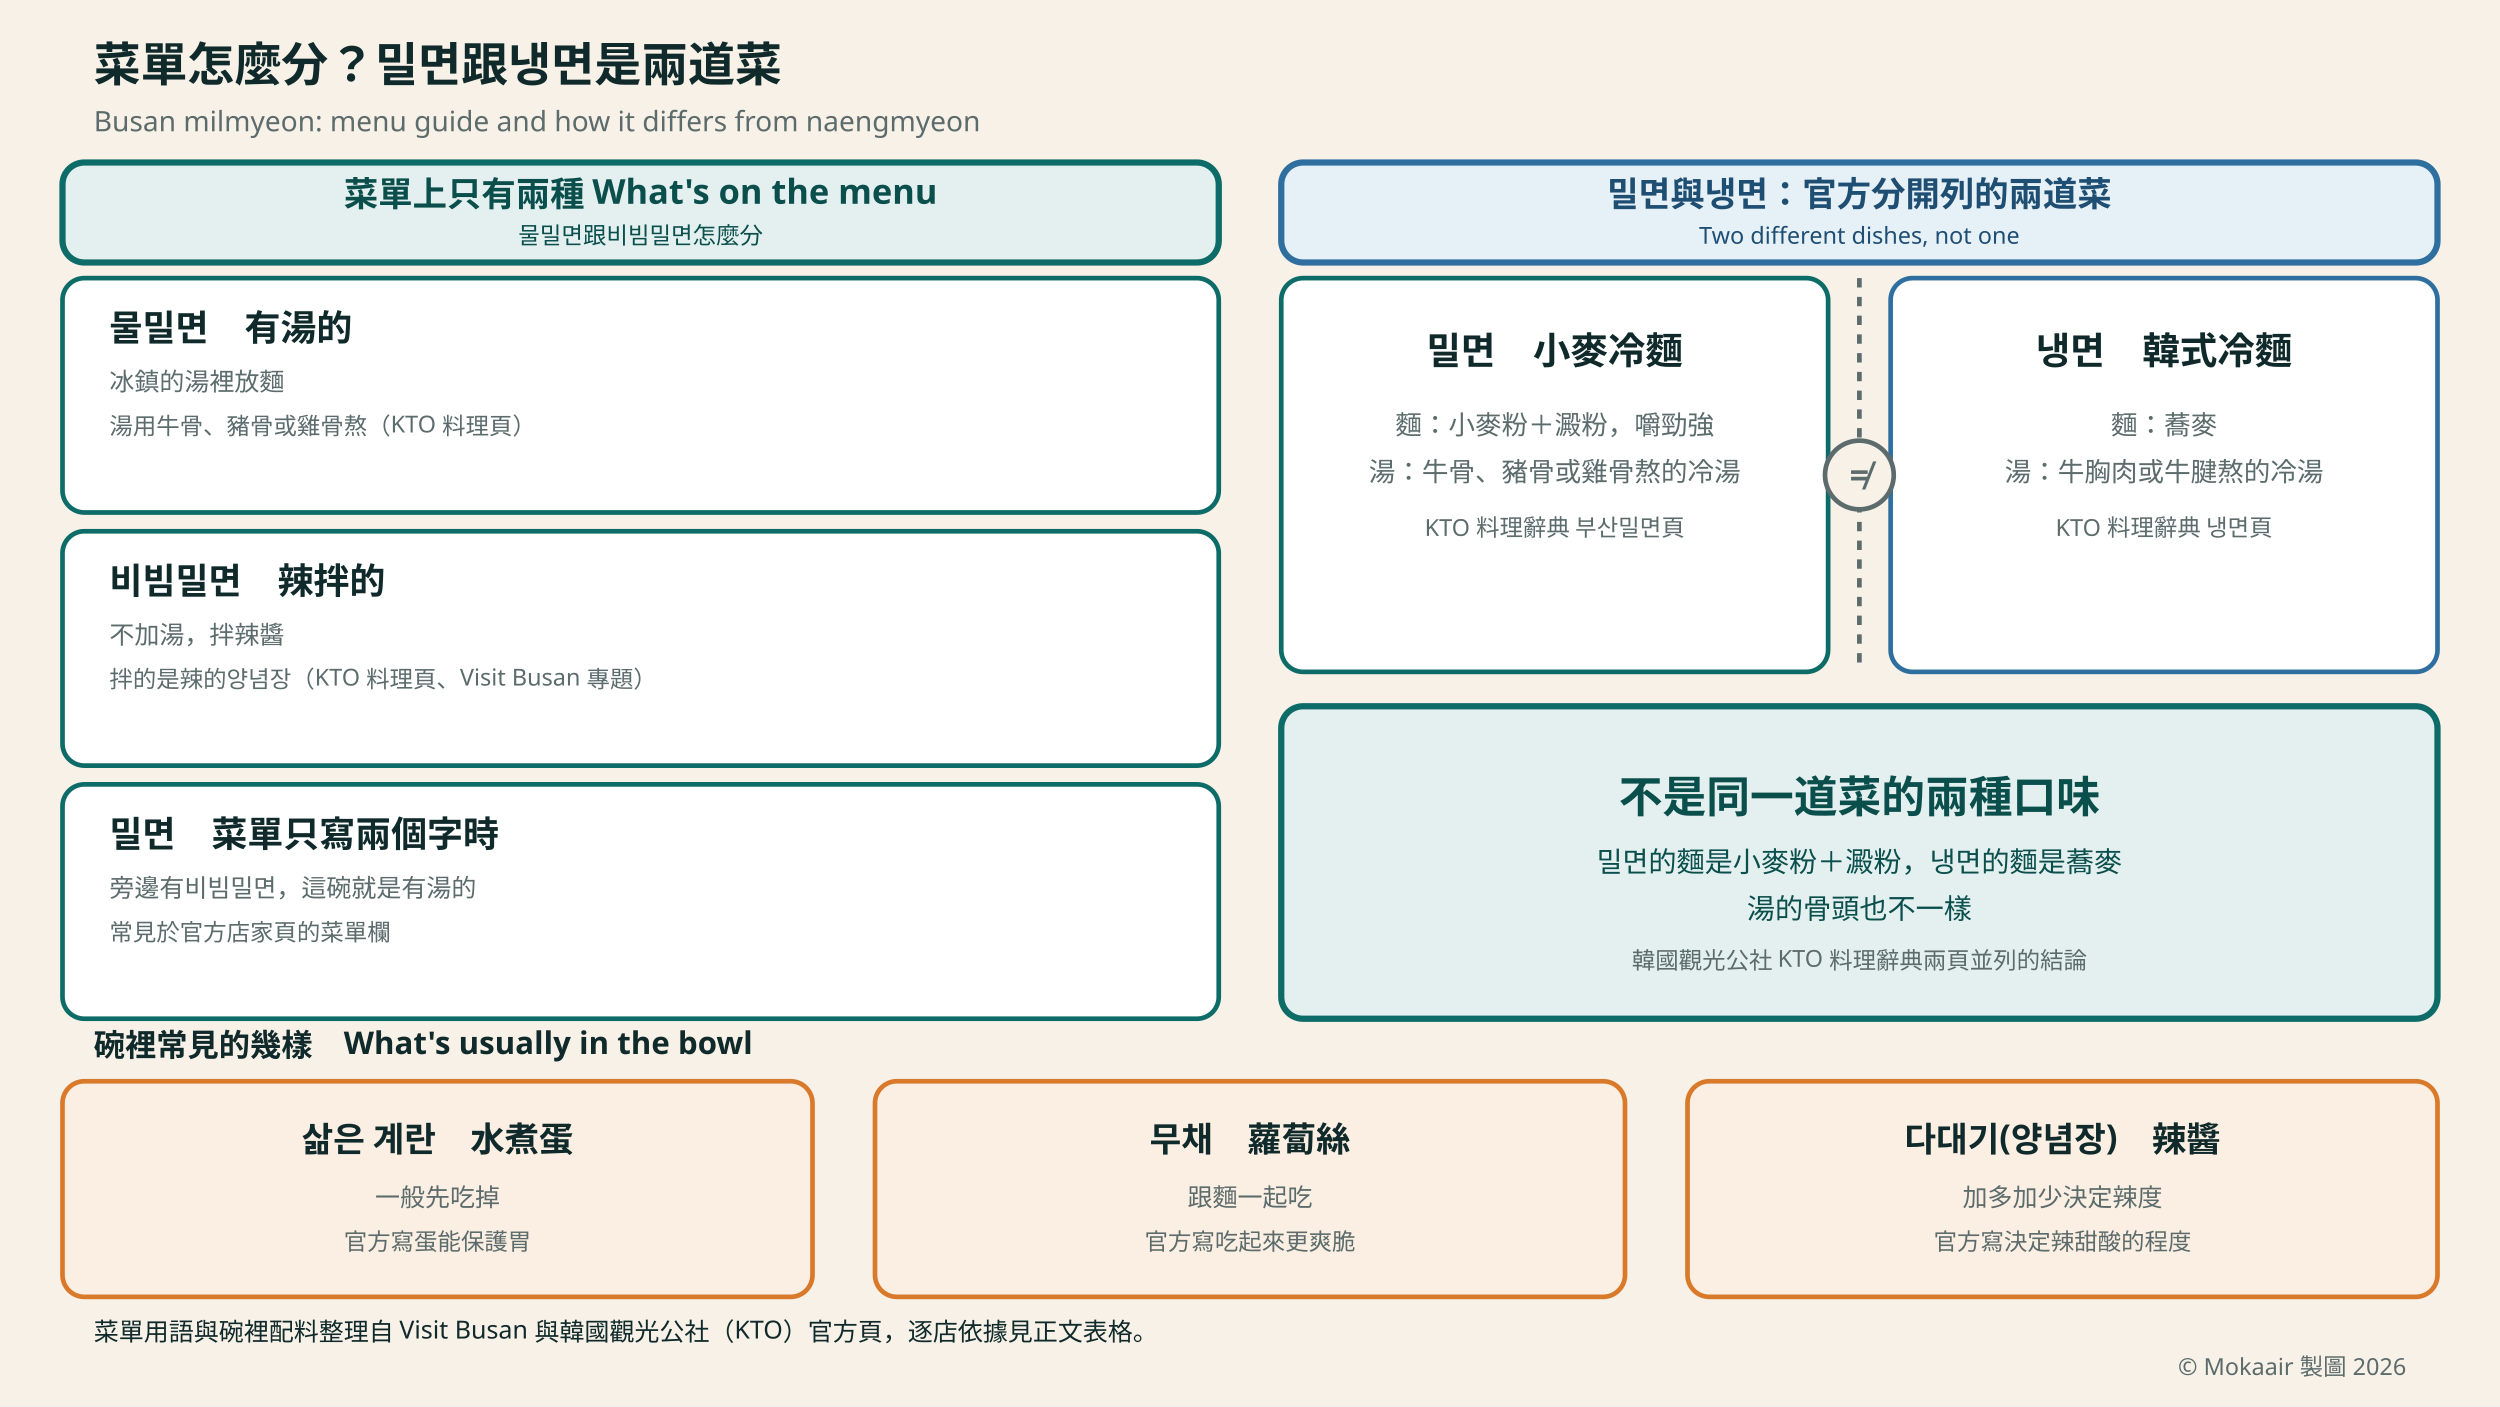
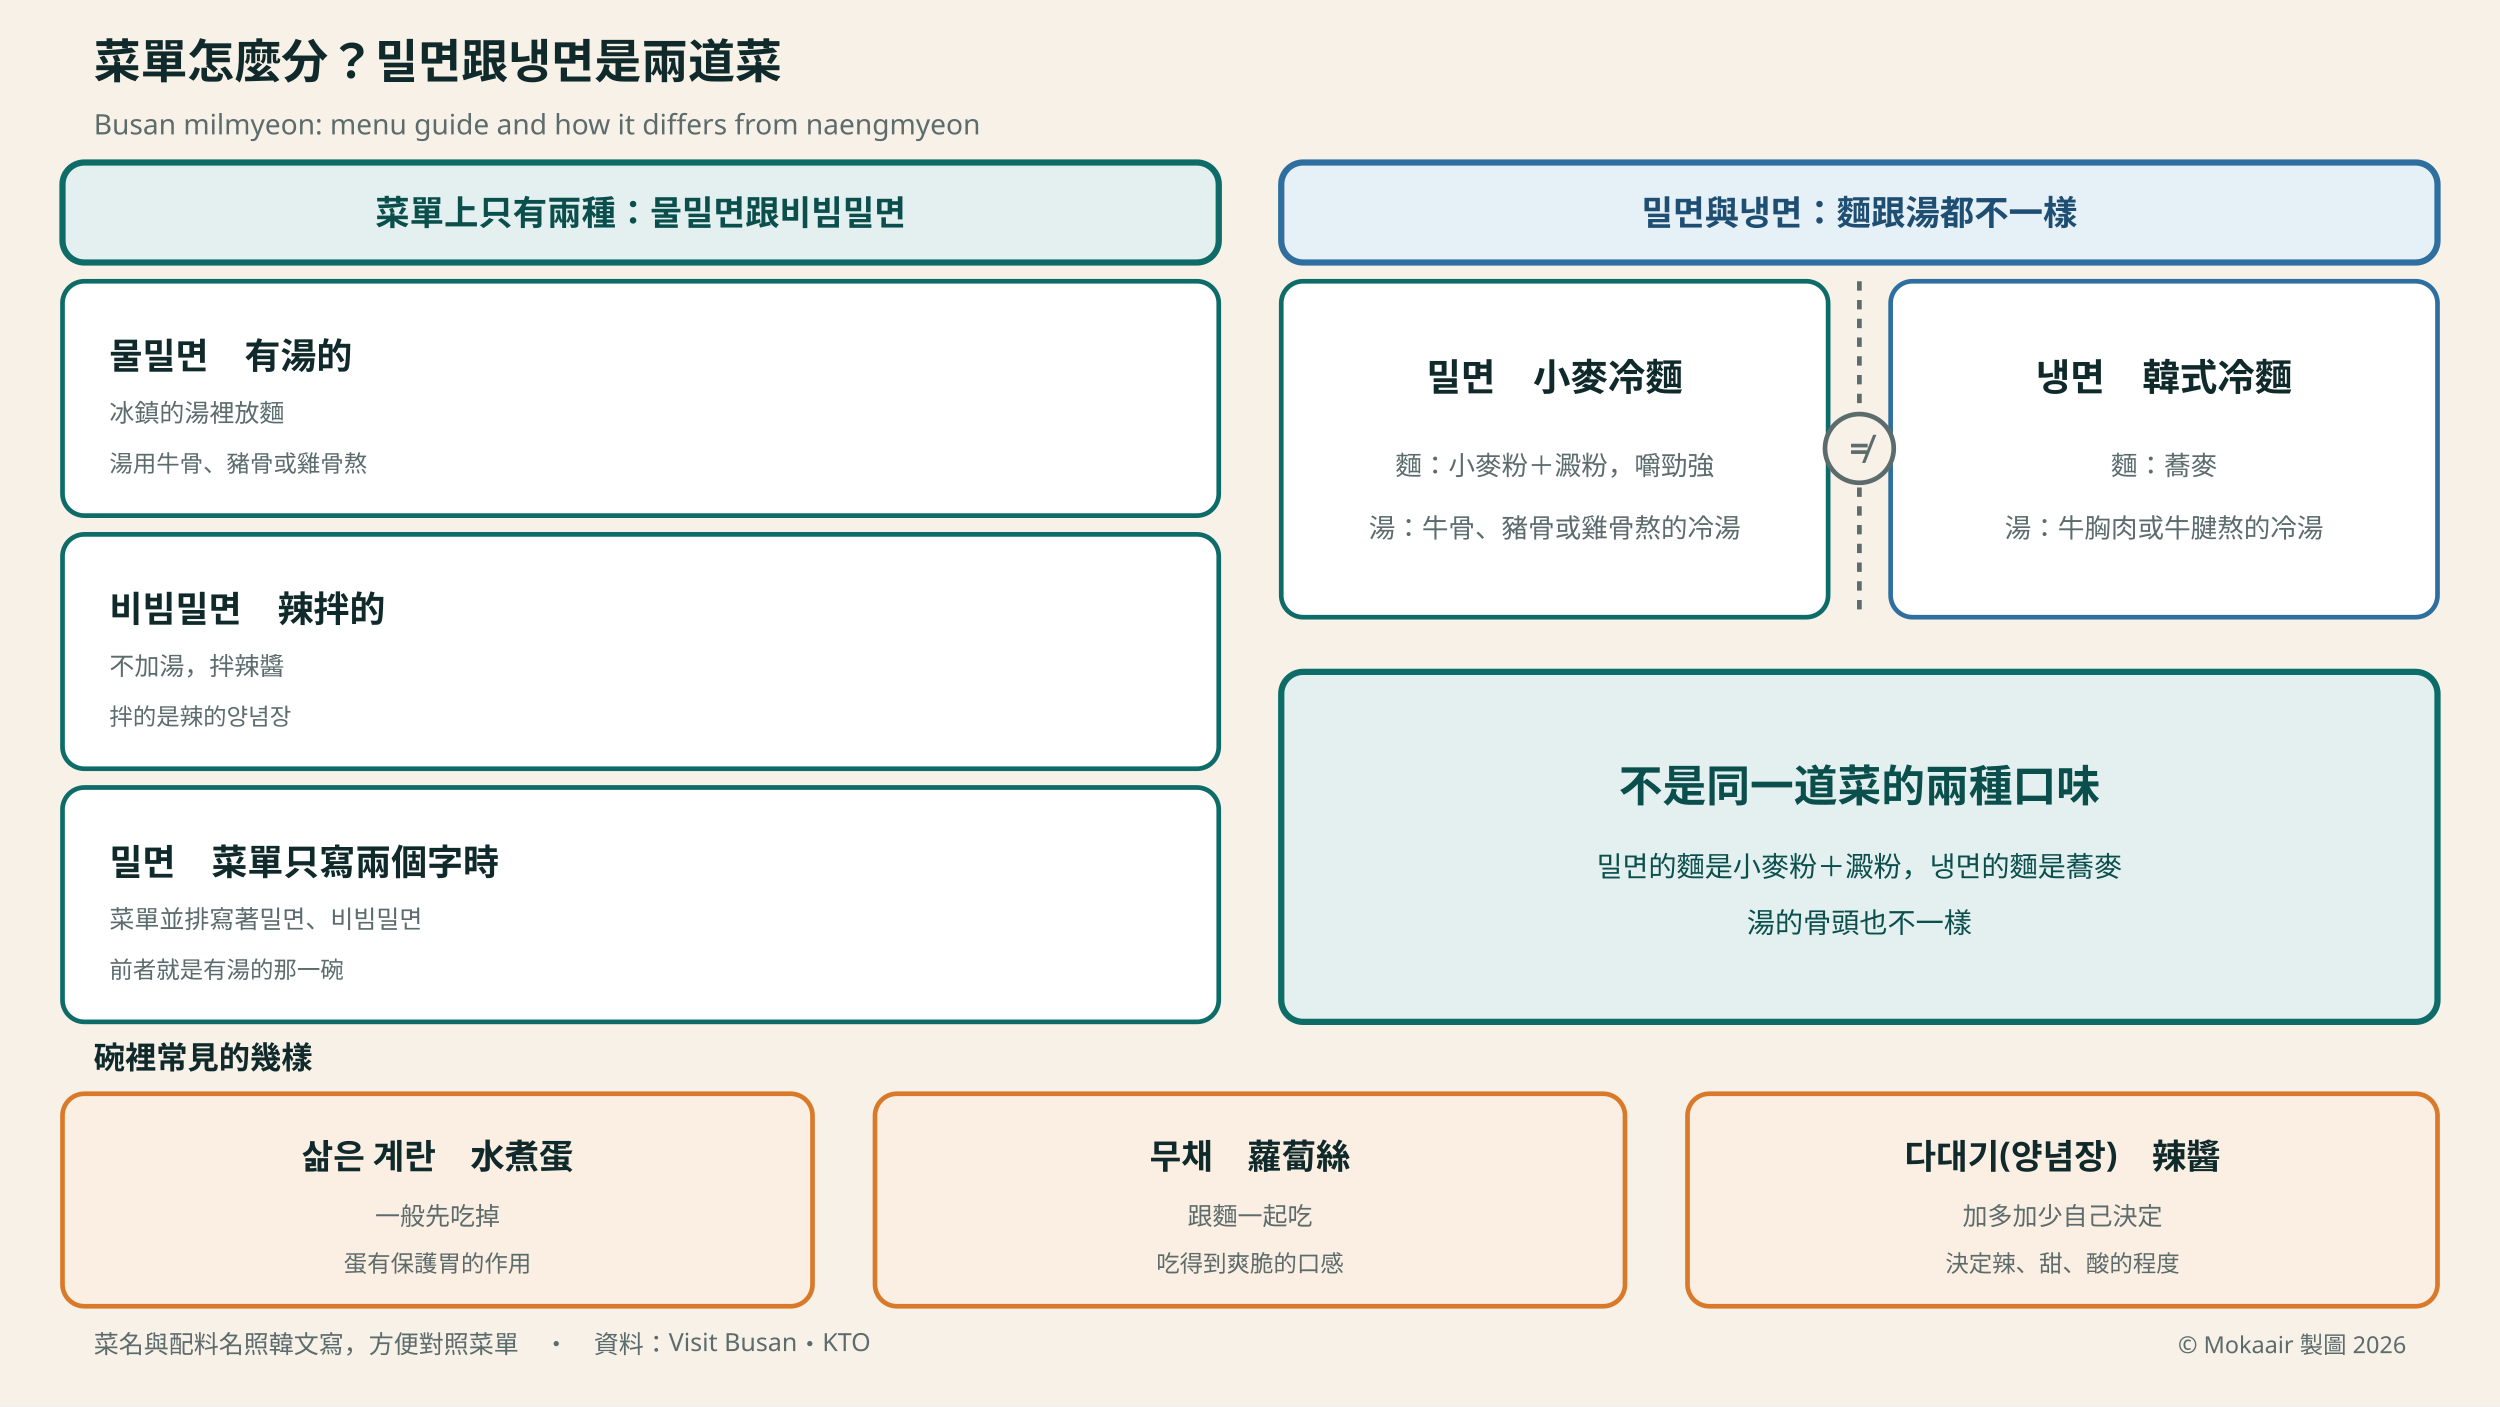
<svg xmlns="http://www.w3.org/2000/svg" viewBox="0 0 1600 900" width="1600" height="900" role="img" aria-labelledby="title desc" font-family="'Noto Sans TC','Noto Sans KR','PingFang TC','Microsoft JhengHei','Hiragino Sans',system-ui,sans-serif">
  <rect width="1600" height="900" fill="#F7F1E8" />
-   <text x="60" y="52" font-size="30" font-weight="700" fill="#102A2B">菜單怎麼分？밀면跟냉면是兩道菜</text>
-   <text x="60" y="84" font-size="18" fill="#5C6B6B">Busan milmyeon: menu guide and how it differs from naengmyeon</text>
+   <text x="60" y="50" font-size="30" font-weight="700" fill="#102A2B">菜單怎麼分？밀면跟냉면是兩道菜</text>
+   <text x="60" y="86" font-size="18" fill="#5C6B6B">Busan milmyeon: menu guide and how it differs from naengmyeon</text>
  <rect x="40" y="104" width="740" height="64" rx="14" fill="#E3F0EF" stroke="#0D6B68" stroke-width="4" />
-   <text x="410" y="132" font-size="22" font-weight="700" fill="#0B4F4D" text-anchor="middle">菜單上只有兩種 What's on the menu</text>
-   <text x="410" y="156" font-size="15" fill="#0B4F4D" text-anchor="middle">물밀면跟비빔밀면怎麼分</text>
-   <rect x="40" y="178" width="740" height="150" rx="14" fill="#FFFFFF" stroke="#0D6B68" stroke-width="3" />
-   <text x="70" y="218" font-size="23" font-weight="700" fill="#102A2B">물밀면　有湯的</text>
-   <text x="70" y="250" font-size="16" fill="#5C6B6B">冰鎮的湯裡放麵</text>
-   <text x="70" y="278" font-size="15" fill="#5C6B6B">湯用牛骨、豬骨或雞骨熬（KTO 料理頁）</text>
-   <rect x="40" y="340" width="740" height="150" rx="14" fill="#FFFFFF" stroke="#0D6B68" stroke-width="3" />
-   <text x="70" y="380" font-size="23" font-weight="700" fill="#102A2B">비빔밀면　辣拌的</text>
-   <text x="70" y="412" font-size="16" fill="#5C6B6B">不加湯，拌辣醬</text>
-   <text x="70" y="440" font-size="15" fill="#5C6B6B">拌的是辣的양념장（KTO 料理頁、Visit Busan 專題）</text>
-   <rect x="40" y="502" width="740" height="150" rx="14" fill="#FFFFFF" stroke="#0D6B68" stroke-width="3" />
-   <text x="70" y="542" font-size="23" font-weight="700" fill="#102A2B">밀면　菜單只寫兩個字時</text>
-   <text x="70" y="574" font-size="16" fill="#5C6B6B">旁邊有비빔밀면，這碗就是有湯的</text>
-   <text x="70" y="602" font-size="15" fill="#5C6B6B">常見於官方店家頁的菜單欄</text>
+   <text x="410" y="144" font-size="22" font-weight="700" fill="#0B4F4D" text-anchor="middle">菜單上只有兩種：물밀면跟비빔밀면</text>
+   <rect x="40" y="180" width="740" height="150" rx="14" fill="#FFFFFF" stroke="#0D6B68" stroke-width="3" />
+   <text x="70" y="236" font-size="23" font-weight="700" fill="#102A2B">물밀면　有湯的</text>
+   <text x="70" y="270" font-size="16" fill="#5C6B6B">冰鎮的湯裡放麵</text>
+   <text x="70" y="302" font-size="15" fill="#5C6B6B">湯用牛骨、豬骨或雞骨熬</text>
+   <rect x="40" y="342" width="740" height="150" rx="14" fill="#FFFFFF" stroke="#0D6B68" stroke-width="3" />
+   <text x="70" y="398" font-size="23" font-weight="700" fill="#102A2B">비빔밀면　辣拌的</text>
+   <text x="70" y="432" font-size="16" fill="#5C6B6B">不加湯，拌辣醬</text>
+   <text x="70" y="464" font-size="15" fill="#5C6B6B">拌的是辣的양념장</text>
+   <rect x="40" y="504" width="740" height="150" rx="14" fill="#FFFFFF" stroke="#0D6B68" stroke-width="3" />
+   <text x="70" y="560" font-size="23" font-weight="700" fill="#102A2B">밀면　菜單只寫兩個字時</text>
+   <text x="70" y="594" font-size="16" fill="#5C6B6B">菜單並排寫著밀면、비빔밀면</text>
+   <text x="70" y="626" font-size="15" fill="#5C6B6B">前者就是有湯的那一碗</text>
  <rect x="820" y="104" width="740" height="64" rx="14" fill="#E6F0F7" stroke="#2F6F9F" stroke-width="4" />
-   <text x="1190" y="132" font-size="22" font-weight="700" fill="#1F4E73" text-anchor="middle">밀면與냉면：官方分開列的兩道菜</text>
-   <text x="1190" y="156" font-size="15" fill="#1F4E73" text-anchor="middle">Two different dishes, not one</text>
-   <rect x="820" y="178" width="350" height="252" rx="14" fill="#FFFFFF" stroke="#0D6B68" stroke-width="3" />
-   <text x="995" y="233" font-size="24" font-weight="700" fill="#102A2B" text-anchor="middle">밀면　小麥冷麵</text>
-   <text x="995" y="278" font-size="17" fill="#5C6B6B" text-anchor="middle">麵：小麥粉＋澱粉，嚼勁強</text>
-   <text x="995" y="308" font-size="17" fill="#5C6B6B" text-anchor="middle">湯：牛骨、豬骨或雞骨熬的冷湯</text>
-   <text x="995" y="343" font-size="15" fill="#5C6B6B" text-anchor="middle">KTO 料理辭典 부산밀면頁</text>
-   <rect x="1210" y="178" width="350" height="252" rx="14" fill="#FFFFFF" stroke="#2F6F9F" stroke-width="3" />
-   <text x="1385" y="233" font-size="24" font-weight="700" fill="#102A2B" text-anchor="middle">냉면　韓式冷麵</text>
-   <text x="1385" y="278" font-size="17" fill="#5C6B6B" text-anchor="middle">麵：蕎麥</text>
-   <text x="1385" y="308" font-size="17" fill="#5C6B6B" text-anchor="middle">湯：牛胸肉或牛腱熬的冷湯</text>
-   <text x="1385" y="343" font-size="15" fill="#5C6B6B" text-anchor="middle">KTO 料理辭典 냉면頁</text>
-   <line x1="1190" y1="178" x2="1190" y2="430" stroke="#5C6B6B" stroke-width="3" stroke-dasharray="6 6" />
-   <circle cx="1190" cy="304" r="22" fill="#F7F1E8" stroke="#5C6B6B" stroke-width="3" />
-   <text x="1190" y="312" font-size="22" font-weight="700" fill="#5C6B6B" text-anchor="middle">≠</text>
-   <rect x="820" y="452" width="740" height="200" rx="14" fill="#E3F0EF" stroke="#0D6B68" stroke-width="4" />
-   <text x="1190" y="520" font-size="28" font-weight="700" fill="#0B4F4D" text-anchor="middle">不是同一道菜的兩種口味</text>
-   <text x="1190" y="558" font-size="18" fill="#0B4F4D" text-anchor="middle">밀면的麵是小麥粉＋澱粉，냉면的麵是蕎麥</text>
-   <text x="1190" y="588" font-size="18" fill="#0B4F4D" text-anchor="middle">湯的骨頭也不一樣</text>
-   <text x="1190" y="620" font-size="15" fill="#5C6B6B" text-anchor="middle">韓國觀光公社 KTO 料理辭典兩頁並列的結論</text>
-   <text x="60" y="676" font-size="20" font-weight="700" fill="#102A2B">碗裡常見的幾樣　What's usually in the bowl</text>
-   <rect x="40" y="692" width="480" height="138" rx="14" fill="#FBEFE3" stroke="#D97A2B" stroke-width="3" />
-   <text x="280" y="737" font-size="22" font-weight="700" fill="#102A2B" text-anchor="middle">삶은 계란　水煮蛋</text>
-   <text x="280" y="772" font-size="16" fill="#5C6B6B" text-anchor="middle">一般先吃掉</text>
-   <text x="280" y="800" font-size="15" fill="#5C6B6B" text-anchor="middle">官方寫蛋能保護胃</text>
-   <rect x="560" y="692" width="480" height="138" rx="14" fill="#FBEFE3" stroke="#D97A2B" stroke-width="3" />
-   <text x="800" y="737" font-size="22" font-weight="700" fill="#102A2B" text-anchor="middle">무채　蘿蔔絲</text>
-   <text x="800" y="772" font-size="16" fill="#5C6B6B" text-anchor="middle">跟麵一起吃</text>
-   <text x="800" y="800" font-size="15" fill="#5C6B6B" text-anchor="middle">官方寫吃起來更爽脆</text>
-   <rect x="1080" y="692" width="480" height="138" rx="14" fill="#FBEFE3" stroke="#D97A2B" stroke-width="3" />
-   <text x="1320" y="737" font-size="22" font-weight="700" fill="#102A2B" text-anchor="middle">다대기(양념장)　辣醬</text>
-   <text x="1320" y="772" font-size="16" fill="#5C6B6B" text-anchor="middle">加多加少決定辣度</text>
-   <text x="1320" y="800" font-size="15" fill="#5C6B6B" text-anchor="middle">官方寫決定辣甜酸的程度</text>
-   <text x="60" y="858" font-size="16" fill="#102A2B">菜單用語與碗裡配料整理自 Visit Busan 與韓國觀光公社（KTO）官方頁，逐店依據見正文表格。</text>
-   <text x="1540" y="880" font-size="15" fill="#5C6B6B" text-anchor="end">© Mokaair 製圖 2026</text>
+   <text x="1190" y="144" font-size="22" font-weight="700" fill="#1F4E73" text-anchor="middle">밀면與냉면：麵跟湯都不一樣</text>
+   <rect x="820" y="180" width="350" height="215" rx="14" fill="#FFFFFF" stroke="#0D6B68" stroke-width="3" />
+   <text x="995" y="250" font-size="24" font-weight="700" fill="#102A2B" text-anchor="middle">밀면　小麥冷麵</text>
+   <text x="995" y="304" font-size="17" fill="#5C6B6B" text-anchor="middle">麵：小麥粉＋澱粉，嚼勁強</text>
+   <text x="995" y="344" font-size="17" fill="#5C6B6B" text-anchor="middle">湯：牛骨、豬骨或雞骨熬的冷湯</text>
+   <rect x="1210" y="180" width="350" height="215" rx="14" fill="#FFFFFF" stroke="#2F6F9F" stroke-width="3" />
+   <text x="1385" y="250" font-size="24" font-weight="700" fill="#102A2B" text-anchor="middle">냉면　韓式冷麵</text>
+   <text x="1385" y="304" font-size="17" fill="#5C6B6B" text-anchor="middle">麵：蕎麥</text>
+   <text x="1385" y="344" font-size="17" fill="#5C6B6B" text-anchor="middle">湯：牛胸肉或牛腱熬的冷湯</text>
+   <line x1="1190" y1="180" x2="1190" y2="395" stroke="#5C6B6B" stroke-width="3" stroke-dasharray="6 6" />
+   <circle cx="1190" cy="287" r="22" fill="#F7F1E8" stroke="#5C6B6B" stroke-width="3" />
+   <text x="1190" y="295" font-size="22" font-weight="700" fill="#5C6B6B" text-anchor="middle">≠</text>
+   <rect x="820" y="430" width="740" height="224" rx="14" fill="#E3F0EF" stroke="#0D6B68" stroke-width="4" />
+   <text x="1190" y="513" font-size="28" font-weight="700" fill="#0B4F4D" text-anchor="middle">不是同一道菜的兩種口味</text>
+   <text x="1190" y="561" font-size="18" fill="#0B4F4D" text-anchor="middle">밀면的麵是小麥粉＋澱粉，냉면的麵是蕎麥</text>
+   <text x="1190" y="597" font-size="18" fill="#0B4F4D" text-anchor="middle">湯的骨頭也不一樣</text>
+   <text x="60" y="684" font-size="20" font-weight="700" fill="#102A2B">碗裡常見的幾樣</text>
+   <rect x="40" y="700" width="480" height="136" rx="14" fill="#FBEFE3" stroke="#D97A2B" stroke-width="3" />
+   <text x="280" y="748" font-size="22" font-weight="700" fill="#102A2B" text-anchor="middle">삶은 계란　水煮蛋</text>
+   <text x="280" y="784" font-size="16" fill="#5C6B6B" text-anchor="middle">一般先吃掉</text>
+   <text x="280" y="814" font-size="15" fill="#5C6B6B" text-anchor="middle">蛋有保護胃的作用</text>
+   <rect x="560" y="700" width="480" height="136" rx="14" fill="#FBEFE3" stroke="#D97A2B" stroke-width="3" />
+   <text x="800" y="748" font-size="22" font-weight="700" fill="#102A2B" text-anchor="middle">무채　蘿蔔絲</text>
+   <text x="800" y="784" font-size="16" fill="#5C6B6B" text-anchor="middle">跟麵一起吃</text>
+   <text x="800" y="814" font-size="15" fill="#5C6B6B" text-anchor="middle">吃得到爽脆的口感</text>
+   <rect x="1080" y="700" width="480" height="136" rx="14" fill="#FBEFE3" stroke="#D97A2B" stroke-width="3" />
+   <text x="1320" y="748" font-size="22" font-weight="700" fill="#102A2B" text-anchor="middle">다대기(양념장)　辣醬</text>
+   <text x="1320" y="784" font-size="16" fill="#5C6B6B" text-anchor="middle">加多加少自己決定</text>
+   <text x="1320" y="814" font-size="15" fill="#5C6B6B" text-anchor="middle">決定辣、甜、酸的程度</text>
+   <text x="60" y="866" font-size="16" fill="#5C6B6B">菜名與配料名照韓文寫，方便對照菜單　・　資料：Visit Busan・KTO</text>
+   <text x="1540" y="866" font-size="15" fill="#5C6B6B" text-anchor="end">© Mokaair 製圖 2026</text>
</svg>
